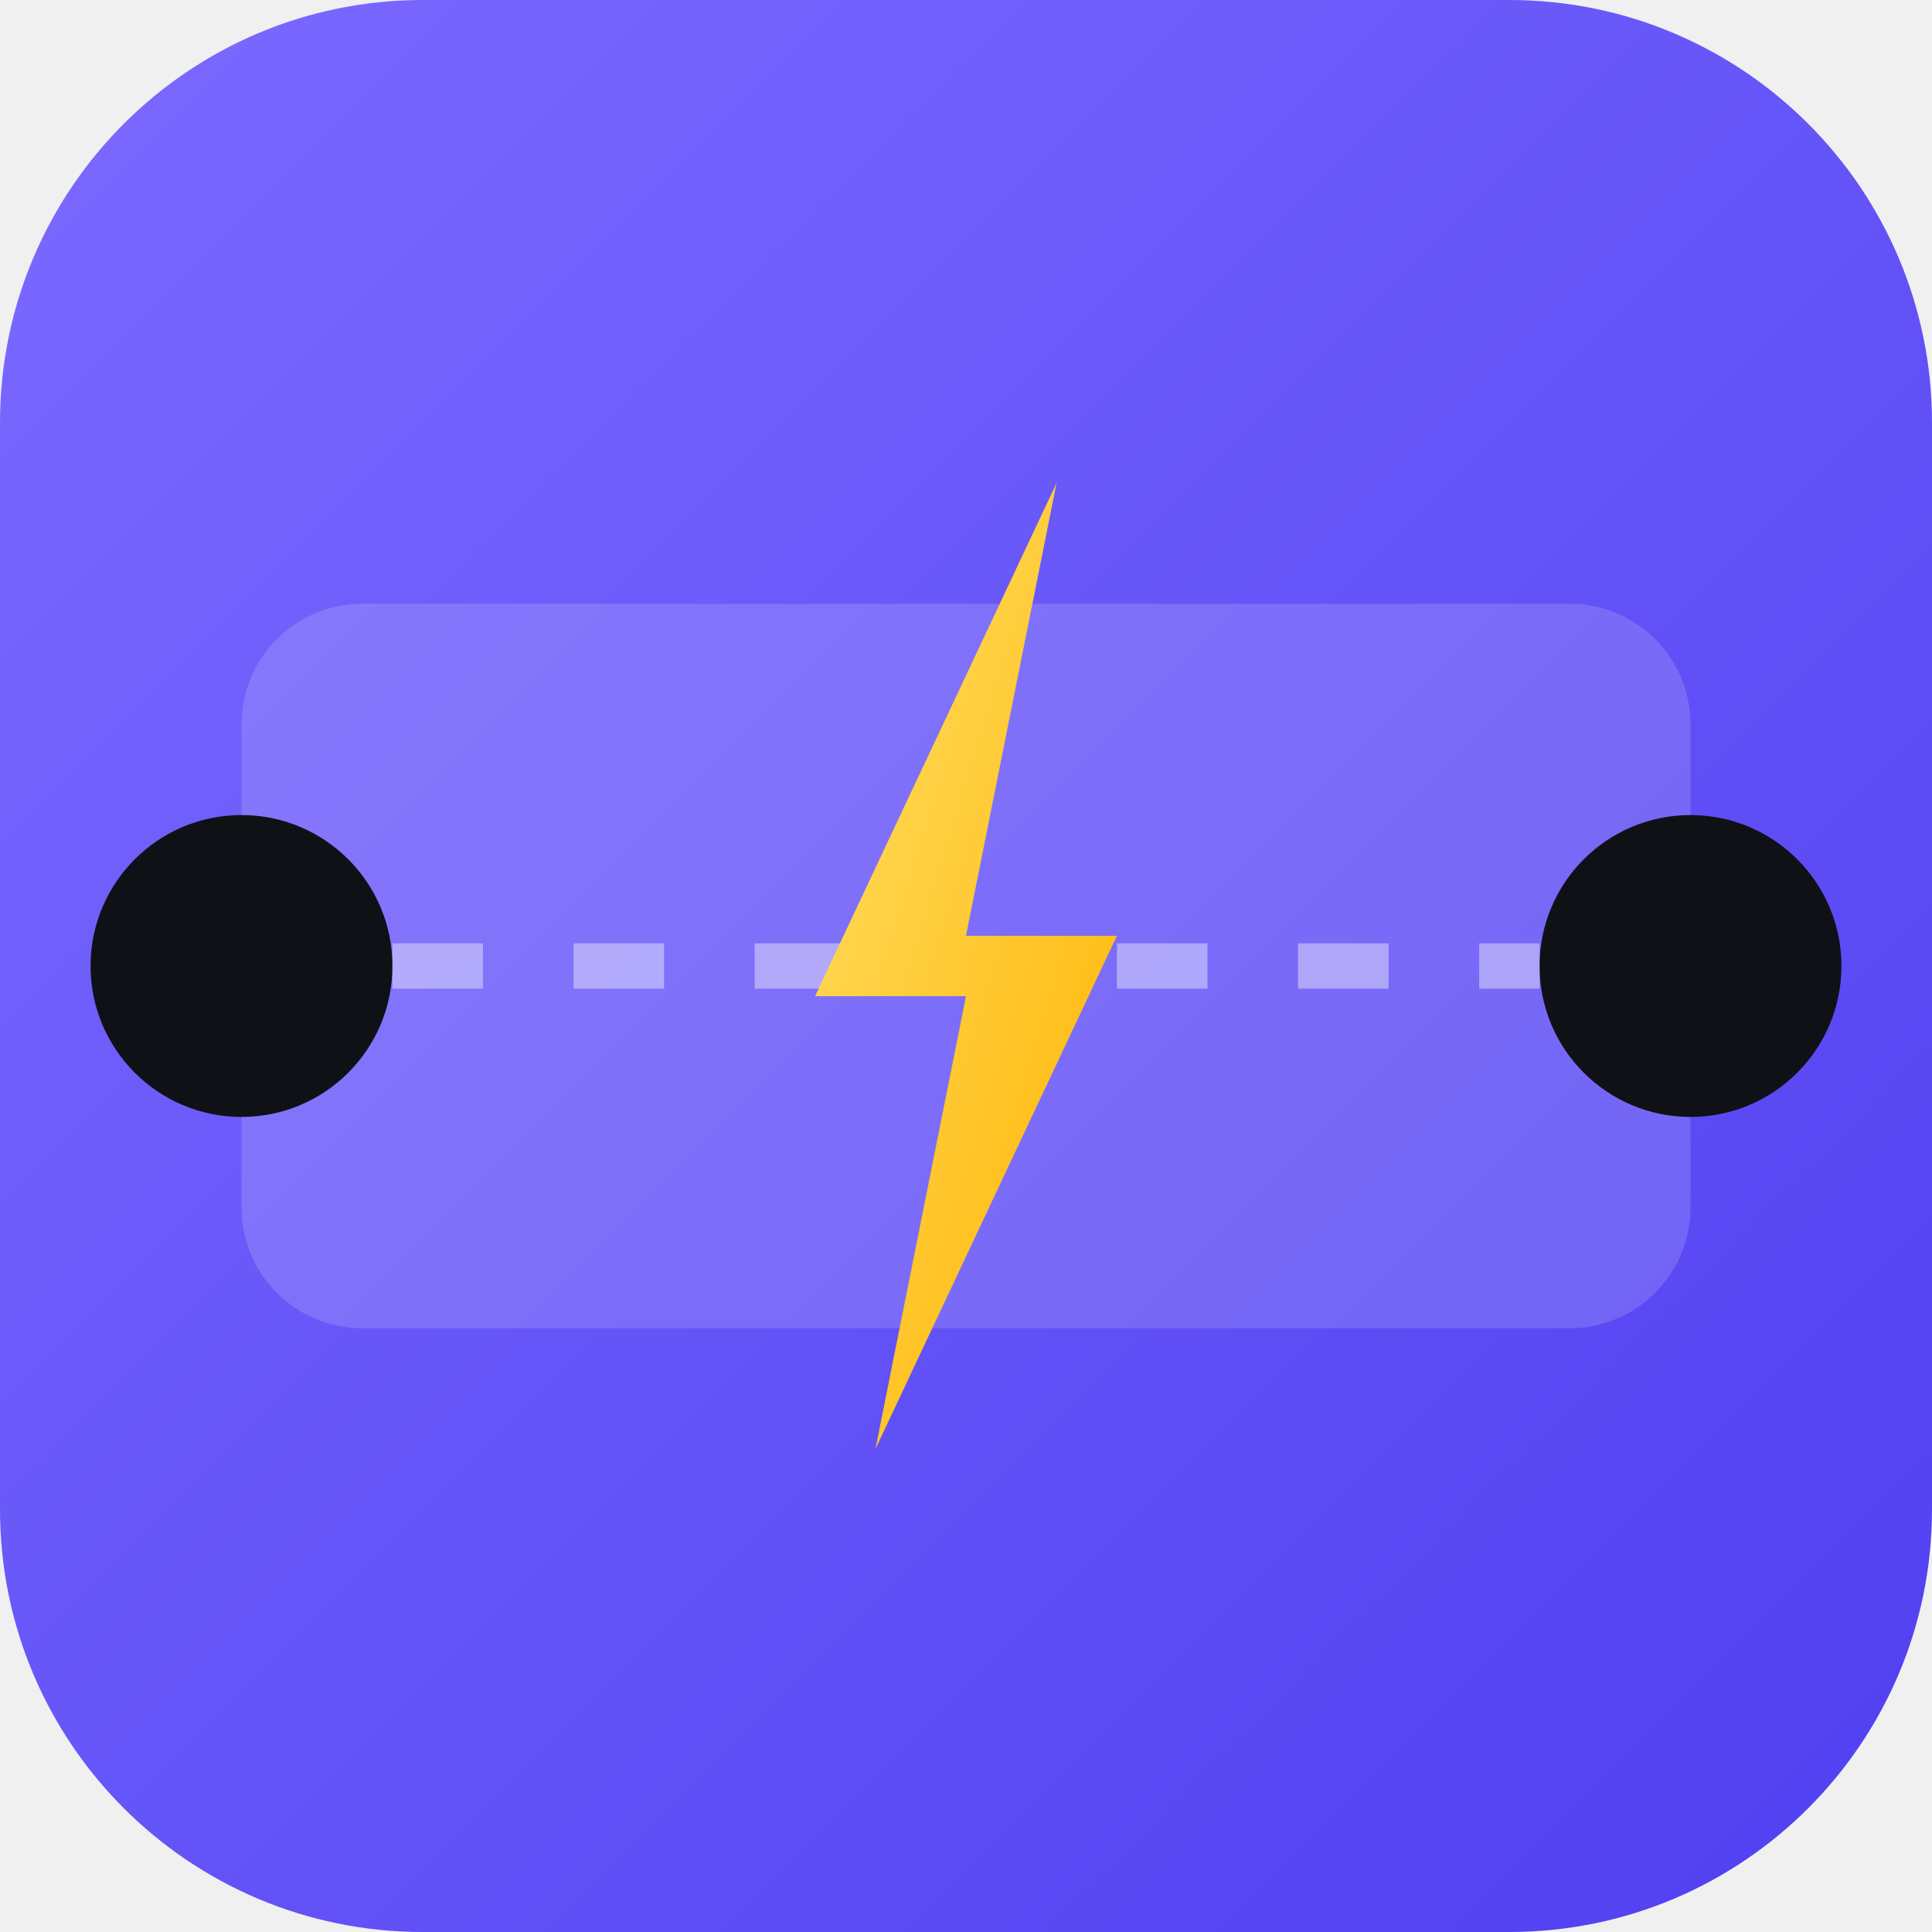
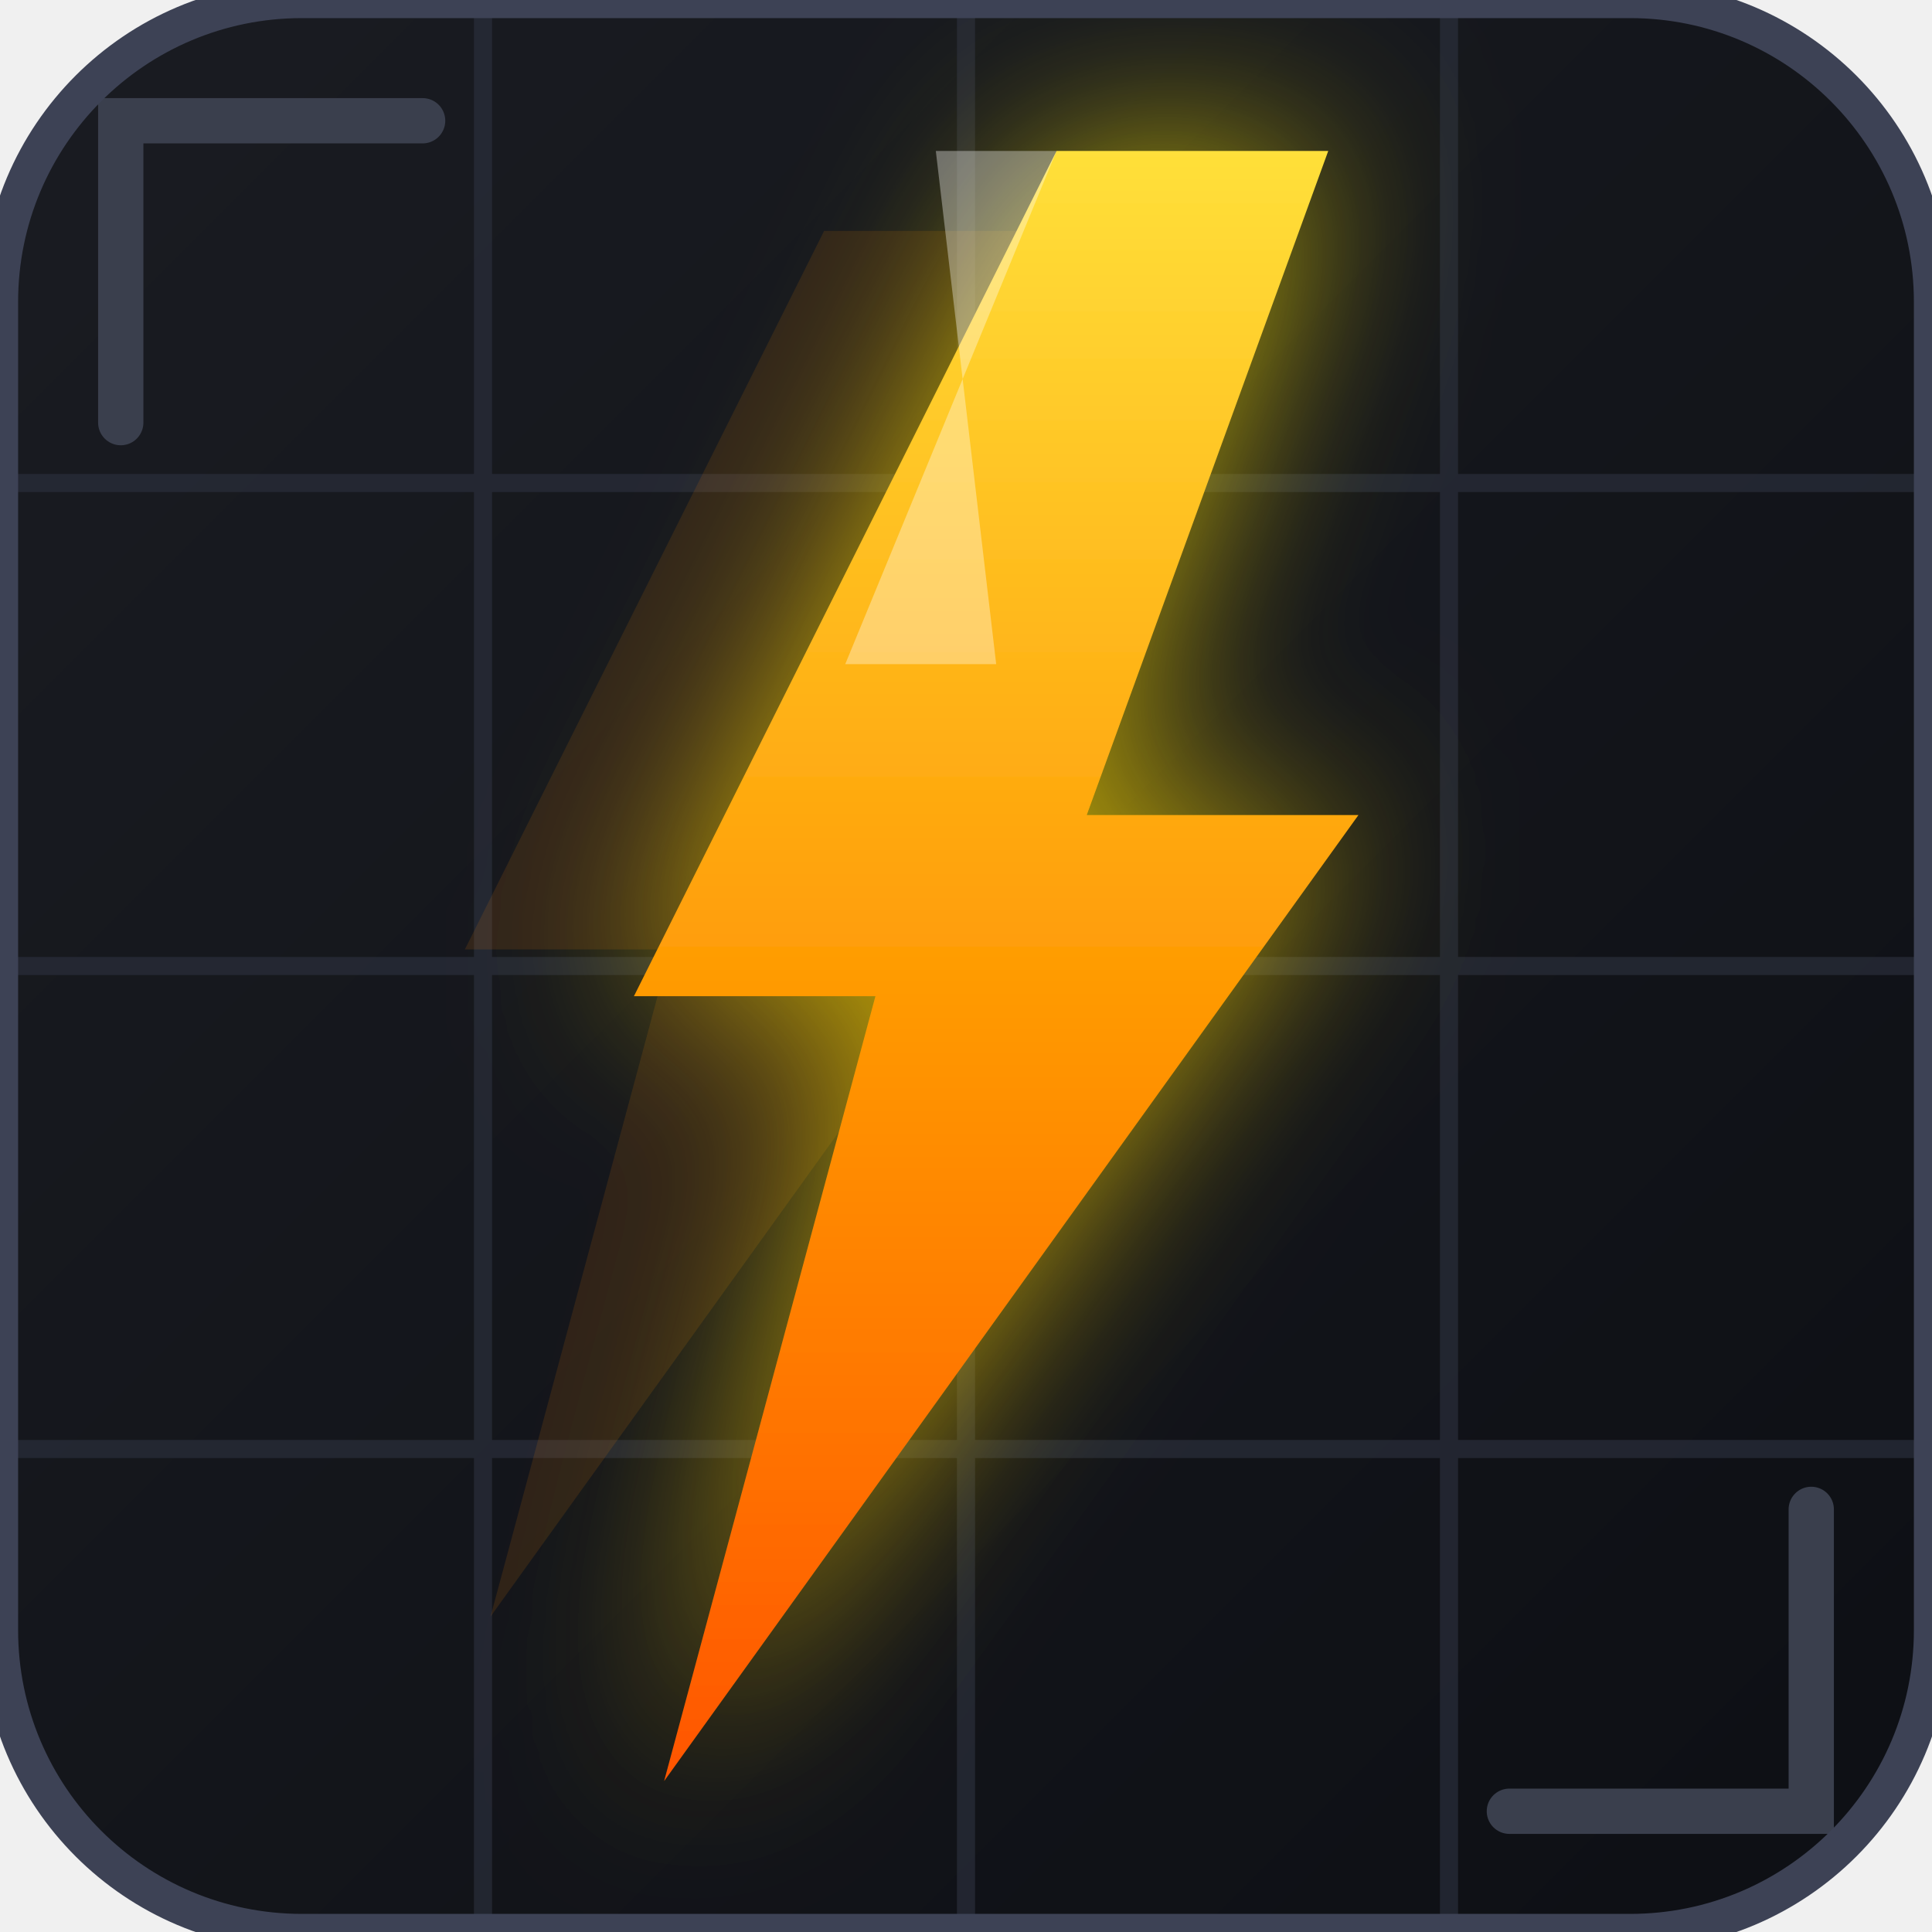
- <svg xmlns="http://www.w3.org/2000/svg" viewBox="0 0 64 64">
+ <svg xmlns="http://www.w3.org/2000/svg" viewBox="0 0 64 64" width="64" height="64">
  <defs>
-     <linearGradient id="bg" x1="0%" y1="0%" x2="100%" y2="100%">
-       <stop offset="0%" style="stop-color:#7c6aff" />
-       <stop offset="100%" style="stop-color:#4f3ff0" />
+     <linearGradient id="bgGrad" x1="0" y1="0" x2="1" y2="1">
+       <stop offset="0%" stop-color="#1a1c22" />
+       <stop offset="100%" stop-color="#0d0f14" />
    </linearGradient>
-     <linearGradient id="bolt" x1="0%" y1="0%" x2="100%" y2="100%">
-       <stop offset="0%" style="stop-color:#ffe066" />
-       <stop offset="100%" style="stop-color:#ffb300" />
+     <linearGradient id="boltGrad" x1="0" y1="0" x2="0" y2="1">
+       <stop offset="0%" stop-color="#ffe03a" />
+       <stop offset="55%" stop-color="#ff9500" />
+       <stop offset="100%" stop-color="#ff5500" />
    </linearGradient>
+     <filter id="outerGlow" x="-40%" y="-40%" width="180%" height="180%">
+       <feGaussianBlur in="SourceGraphic" stdDeviation="3" result="blur" />
+       <feColorMatrix in="blur" type="matrix" values="1 0.5 0 0 0                 0.6 0.3 0 0 0                 0 0   0 0 0                 0 0   0 0.7 0" result="colored" />
+       <feMerge>
+         <feMergeNode in="colored" />
+         <feMergeNode in="SourceGraphic" />
+       </feMerge>
+     </filter>
  </defs>
-   <rect width="64" height="64" rx="14" fill="url(#bg)" />
-   <rect x="8" y="20" width="48" height="24" rx="4" fill="white" fill-opacity="0.15" />
-   <circle cx="8" cy="32" r="5" fill="#0f1117" />
-   <circle cx="56" cy="32" r="5" fill="#0f1117" />
-   <line x1="13" y1="32" x2="51" y2="32" stroke="white" stroke-width="1.5" stroke-dasharray="3,3" stroke-opacity="0.4" />
-   <polygon points="35,16 27,33 32,33 29,48 37,31 32,31" fill="url(#bolt)" />
+   <rect width="64" height="64" rx="10" ry="10" fill="url(#bgGrad)" />
+   <g stroke="#2a2e3a" stroke-width="0.6" opacity="0.7">
+     <line x1="0" y1="16" x2="64" y2="16" />
+     <line x1="0" y1="32" x2="64" y2="32" />
+     <line x1="0" y1="48" x2="64" y2="48" />
+     <line x1="16" y1="0" x2="16" y2="64" />
+     <line x1="32" y1="0" x2="32" y2="64" />
+     <line x1="48" y1="0" x2="48" y2="64" />
+   </g>
+   <polyline points="4,14 4,4 14,4" fill="none" stroke="#3a3f4d" stroke-width="1.5" stroke-linecap="round" />
+   <polyline points="60,50 60,60 50,60" fill="none" stroke="#3a3f4d" stroke-width="1.5" stroke-linecap="round" />
+   <polygon points="35,5 21,33 29,33 22,59 45,27 36,27 44,5" fill="#ff8800" opacity="0.12" transform="translate(-5,0) scale(0.85) translate(3,4)" />
+   <polygon points="35,5 21,33 29,33 22,59 45,27 36,27 44,5" fill="url(#boltGrad)" filter="url(#outerGlow)" />
+   <polygon points="35,5 28,22 33,22 31,5" fill="white" opacity="0.35" />
+   <rect width="64" height="64" rx="10" ry="10" fill="none" stroke="#3d4255" stroke-width="1.2" />
</svg>
